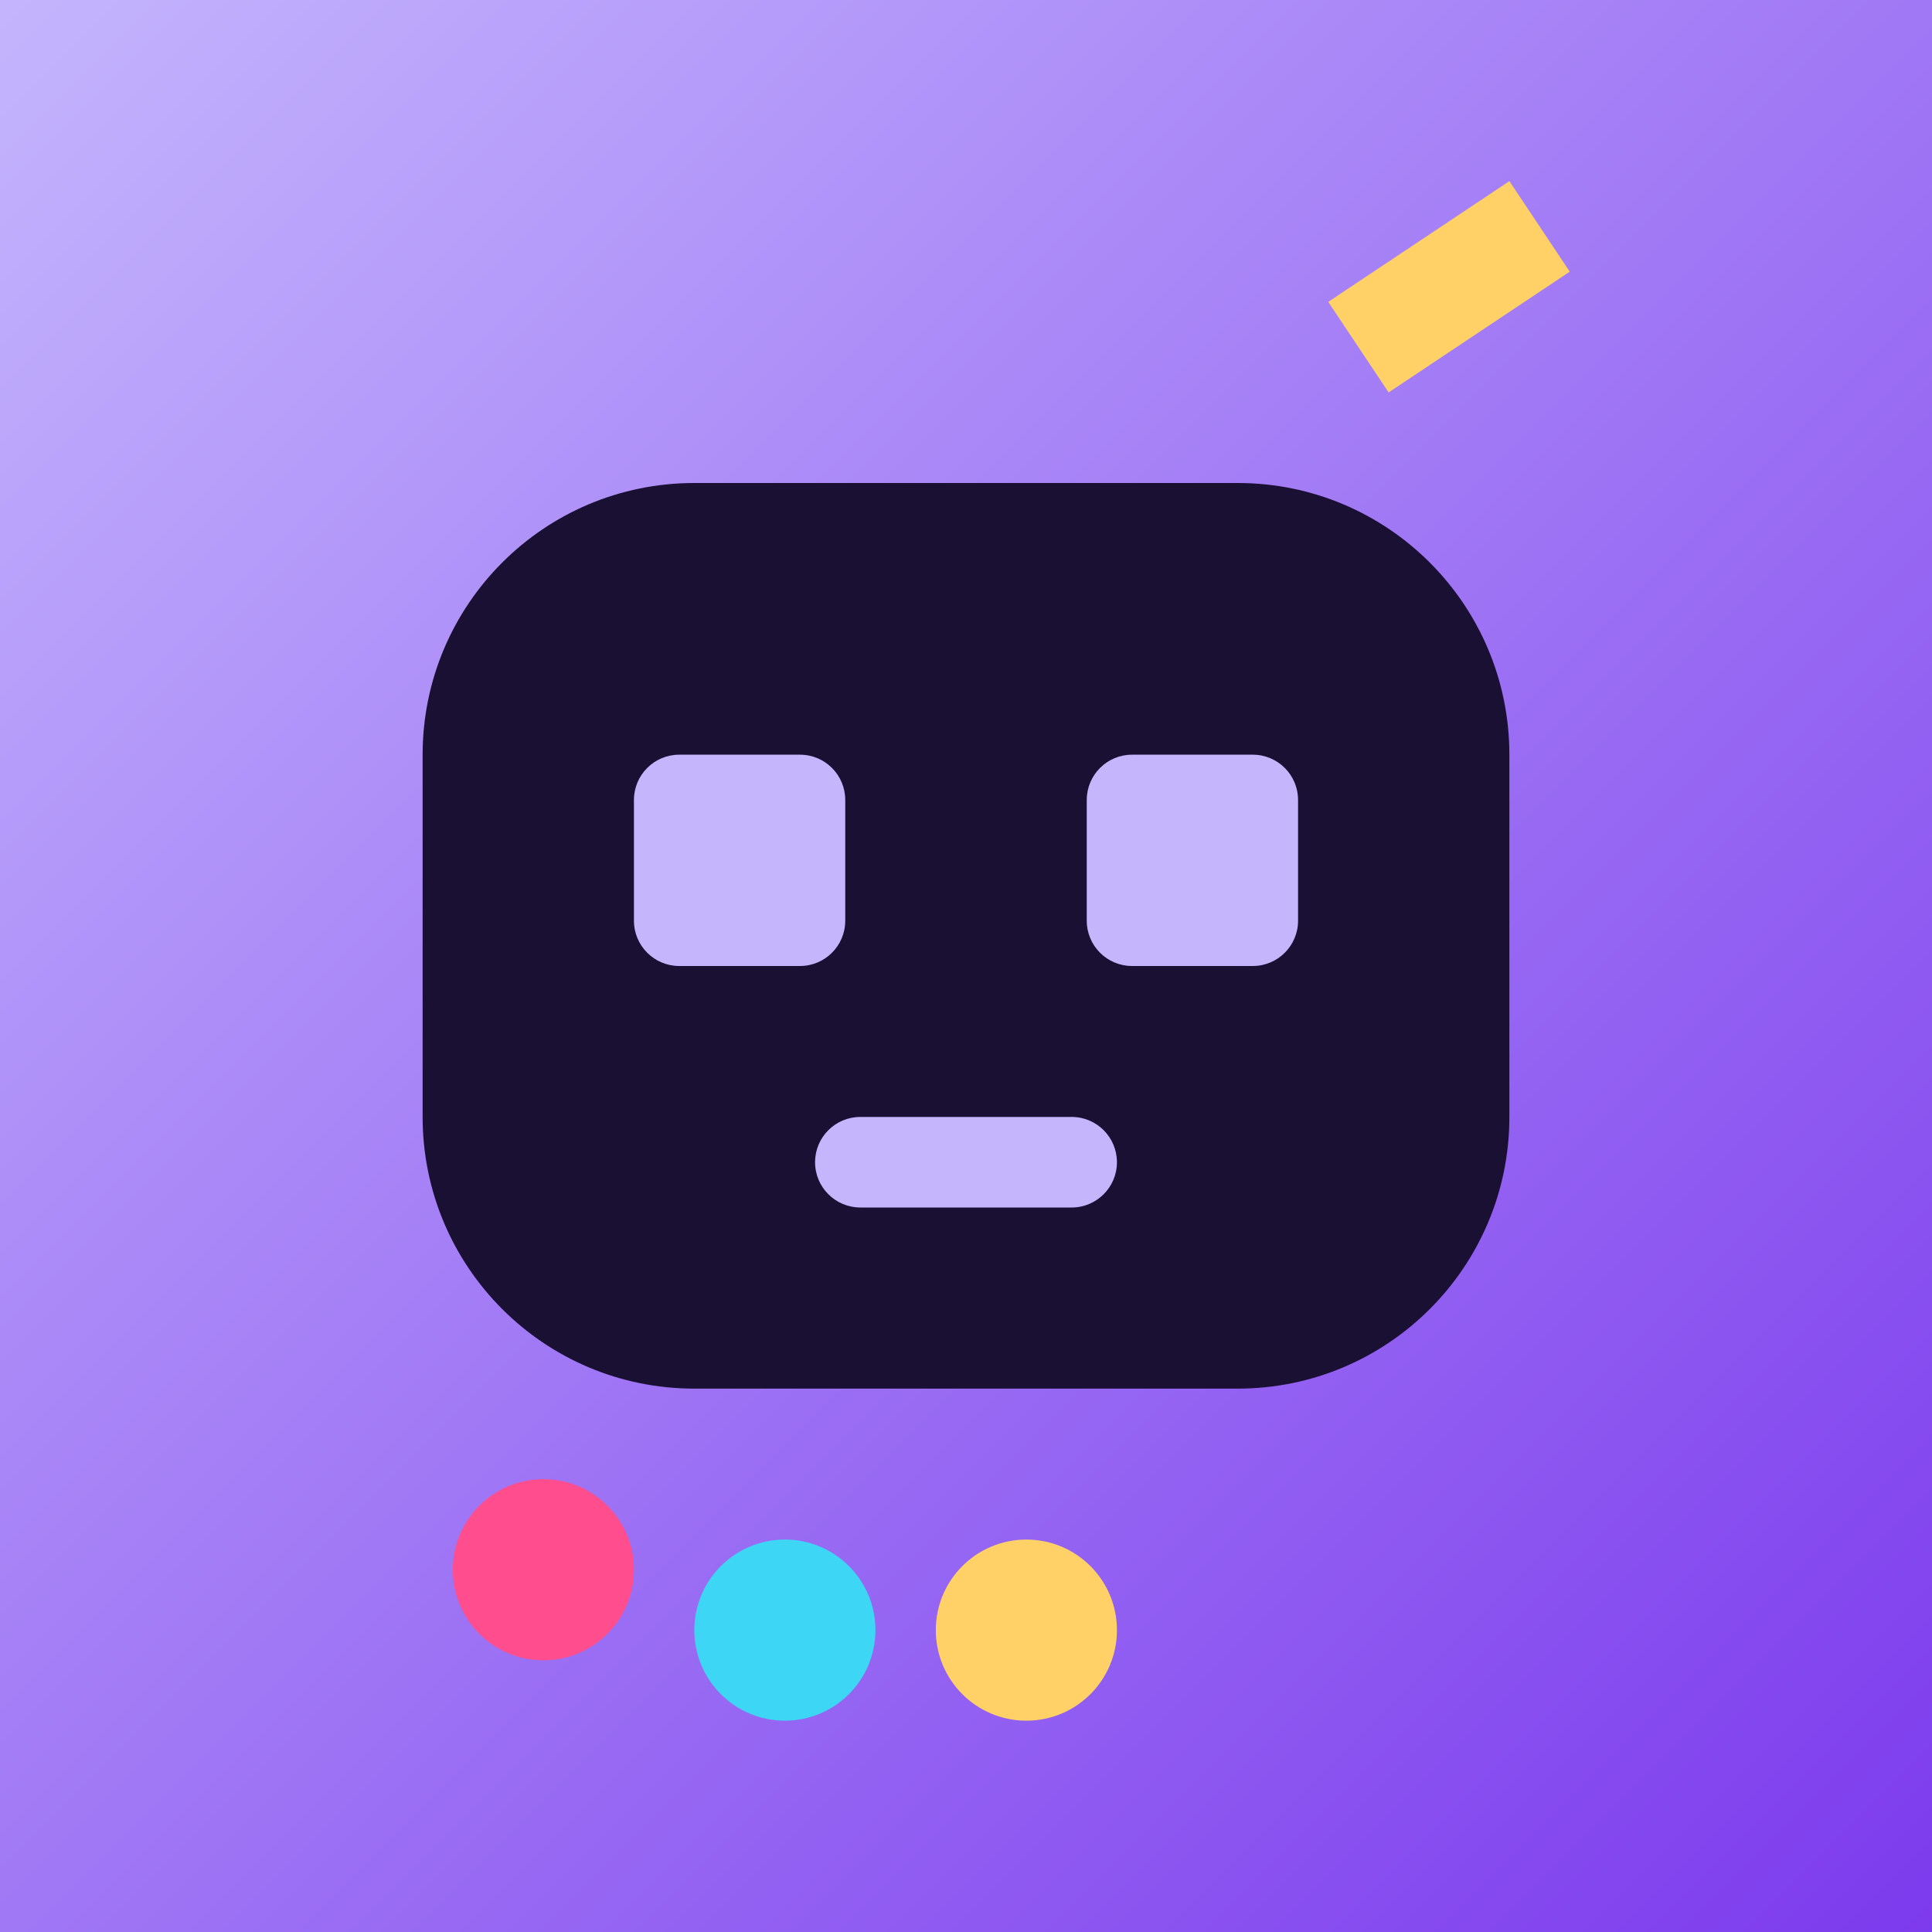
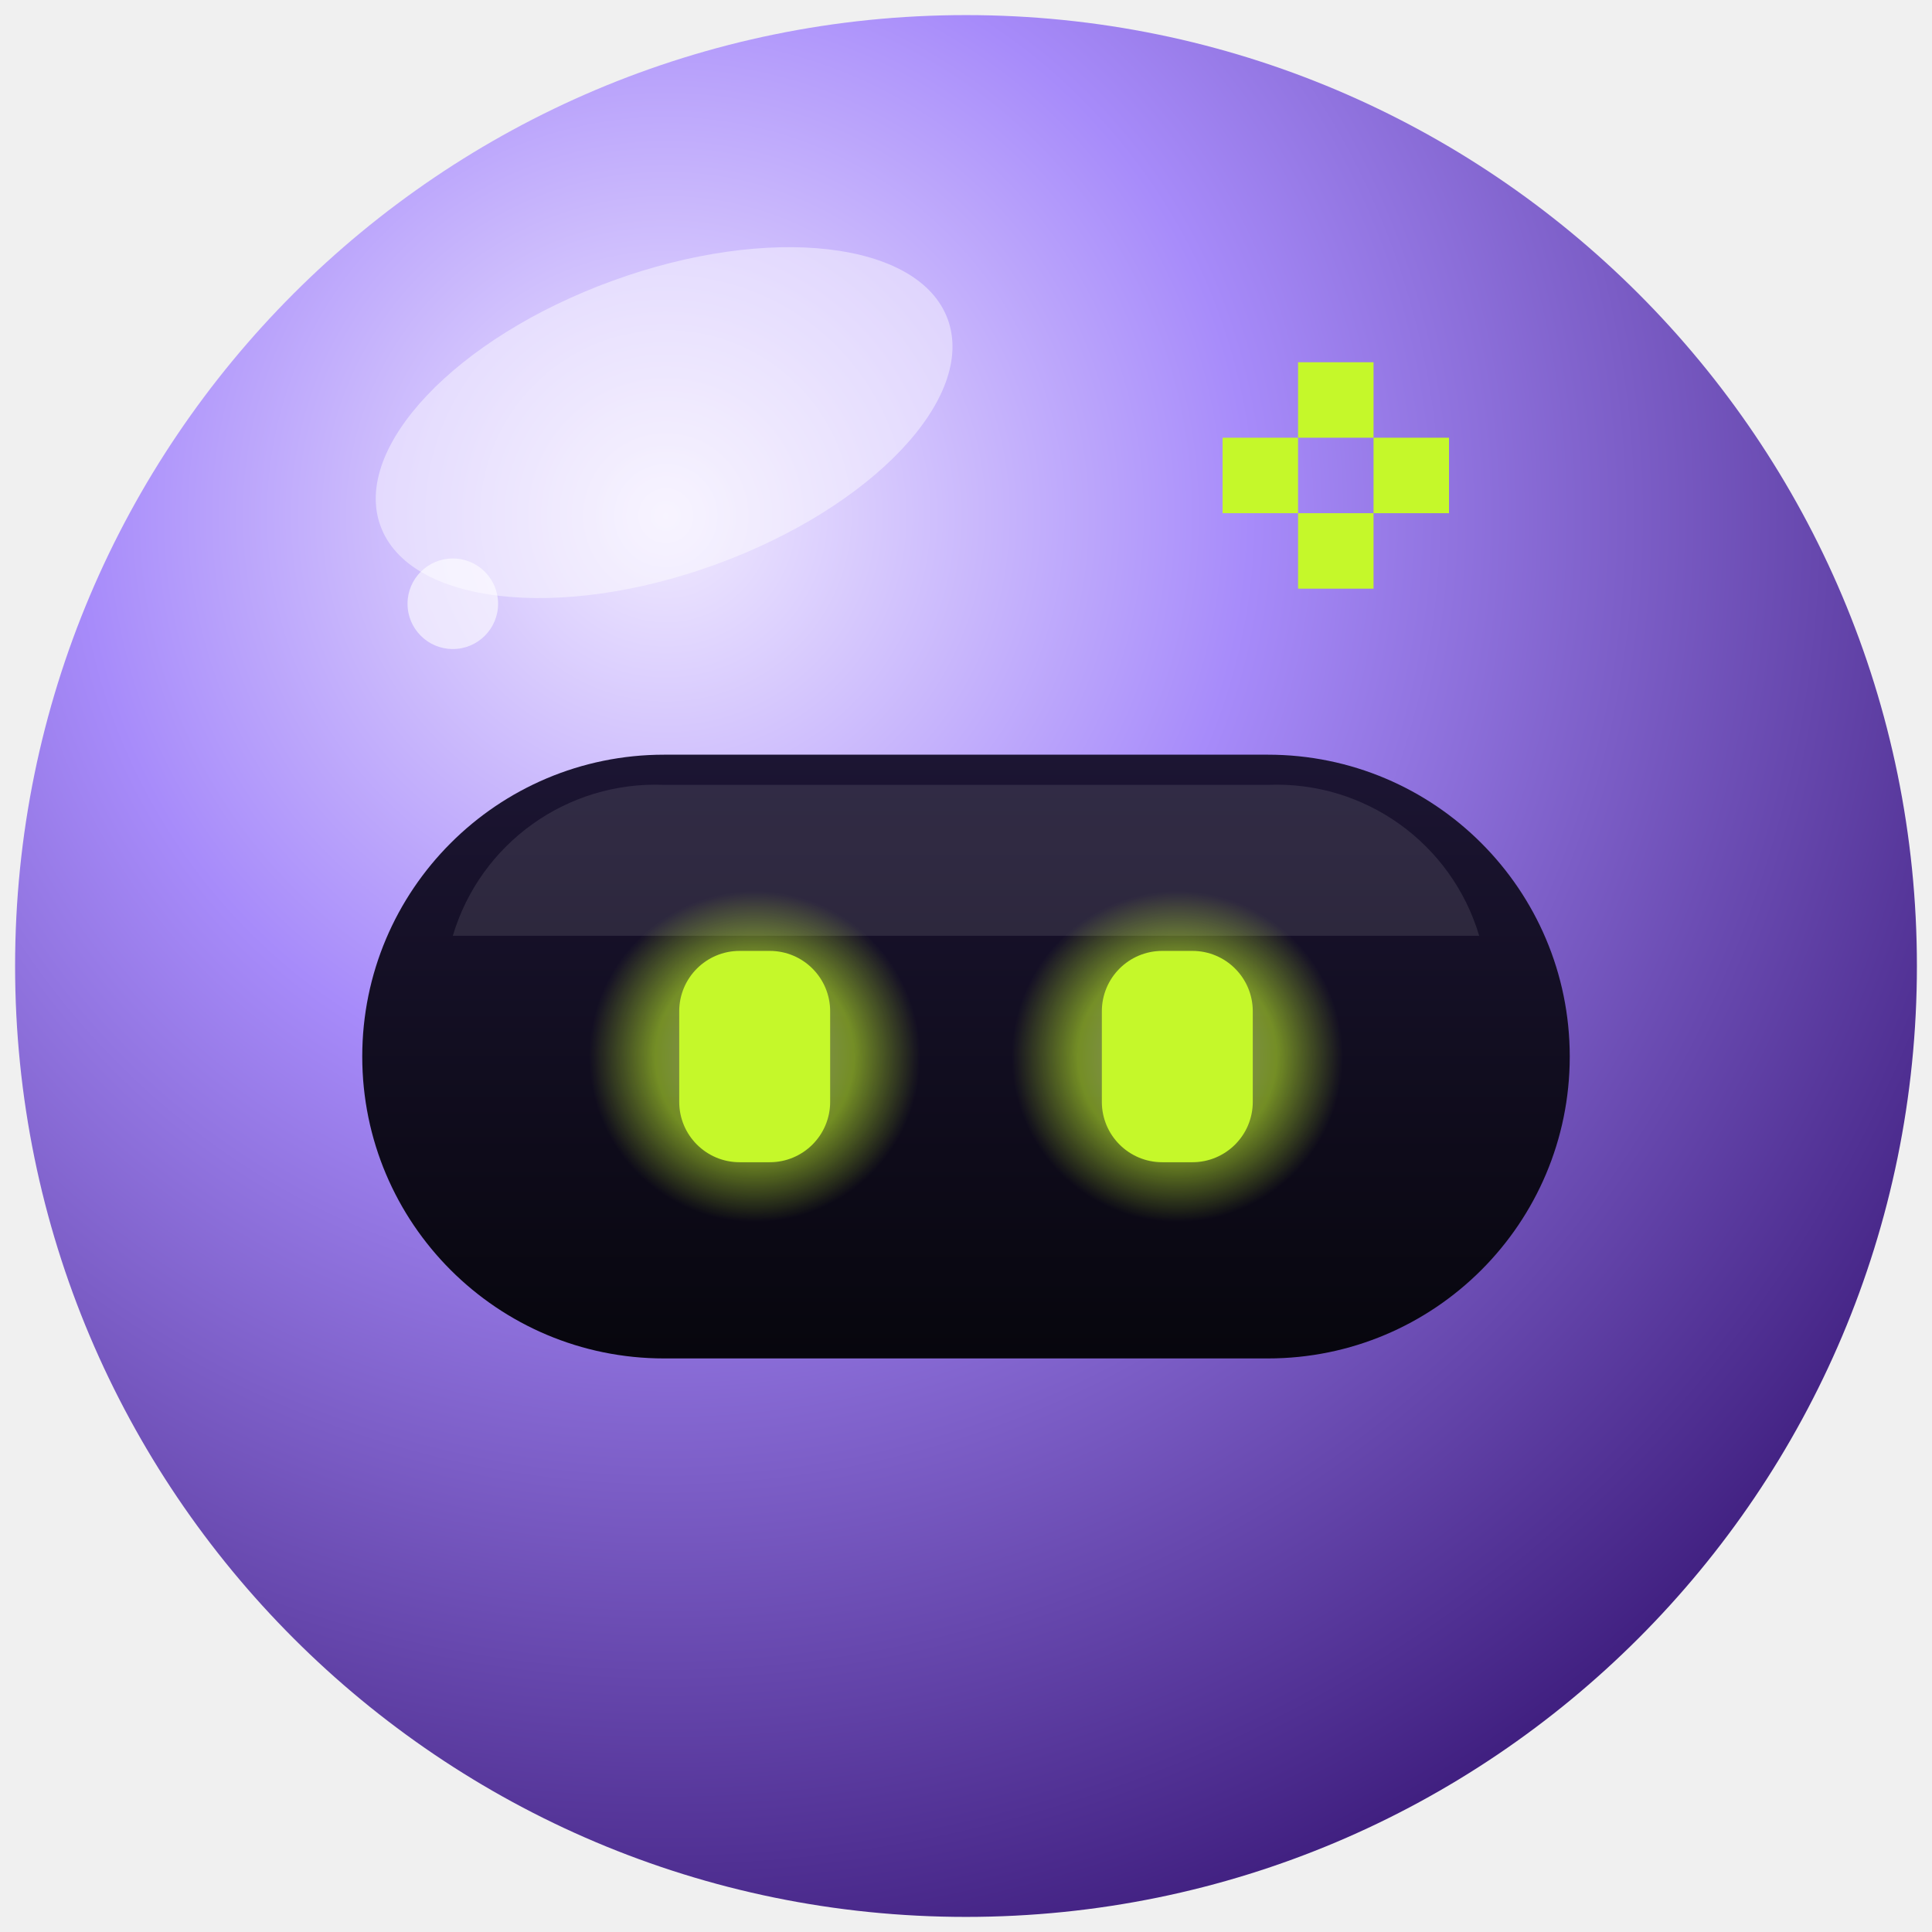
- <svg xmlns="http://www.w3.org/2000/svg" viewBox="0 0 64 64" role="img" aria-label="Pixel, the Designer">
+ <svg xmlns="http://www.w3.org/2000/svg" viewBox="0 0 128 128" role="img" aria-label="Pixel, the Designer">
  <defs>
-     <linearGradient id="g" x1="0" y1="0" x2="1" y2="1">
-       <stop offset="0" stop-color="#c4b5fd" />
-       <stop offset="1" stop-color="#7c3aed" />
+     <radialGradient id="b" cx="34%" cy="26%" r="82%">
+       <stop offset="0" stop-color="#f1ebff" />
+       <stop offset=".38" stop-color="#a78bfa" />
+       <stop offset="1" stop-color="#3b1a7a" />
+     </radialGradient>
+     <linearGradient id="v" x1="0" y1="0" x2="0" y2="1">
+       <stop offset="0" stop-color="#1c1533" />
+       <stop offset="1" stop-color="#07060d" />
    </linearGradient>
+     <radialGradient id="e" cx="50%" cy="50%" r="50%">
+       <stop offset="0" stop-color="#f4ffd6" />
+       <stop offset=".6" stop-color="#c5f82a" />
+       <stop offset="1" stop-color="#c5f82a" stop-opacity="0" />
+     </radialGradient>
  </defs>
-   <rect width="64" height="64" fill="url(#g)" />
-   <rect x="14" y="16" width="36" height="30" rx="9" fill="#1a1033" />
-   <rect x="21" y="25" width="7" height="7" rx="1.5" fill="#c4b5fd" />
-   <rect x="36" y="25" width="7" height="7" rx="1.5" fill="#c4b5fd" />
-   <rect x="27" y="37" width="10" height="3" rx="1.5" fill="#c4b5fd" />
-   <path d="M44 10 l6 -4 l2 3 l-6 4 z" fill="#ffd166" />
-   <circle cx="18" cy="52" r="3" fill="#ff4d8d" />
-   <circle cx="26" cy="54" r="3" fill="#3dd6f5" />
-   <circle cx="34" cy="54" r="3" fill="#ffd166" />
+   <circle cx="64" cy="64" r="63" fill="url(#b)" />
+   <rect x="24" y="50" width="80" height="40" rx="20" fill="url(#v)" />
+   <path d="M30 62a14 14 0 0 1 14-10h40a14 14 0 0 1 14 10z" fill="#fff" opacity=".1" />
+   <circle cx="50" cy="70" r="11" fill="url(#e)" opacity=".55" />
+   <circle cx="78" cy="70" r="11" fill="url(#e)" opacity=".55" />
+   <rect x="45" y="63" width="10" height="14" rx="4" fill="#c5f82a" />
+   <rect x="73" y="63" width="10" height="14" rx="4" fill="#c5f82a" />
+   <g fill="#c5f82a">
+     <rect x="86" y="24" width="5" height="5" />
+     <rect x="86" y="34" width="5" height="5" />
+     <rect x="81" y="29" width="5" height="5" />
+     <rect x="91" y="29" width="5" height="5" />
+   </g>
+   <ellipse cx="44" cy="28" rx="20" ry="10" fill="#fff" opacity=".45" transform="rotate(-20 44 28)" />
+   <circle cx="30" cy="40" r="3" fill="#fff" opacity=".6" />
</svg>
